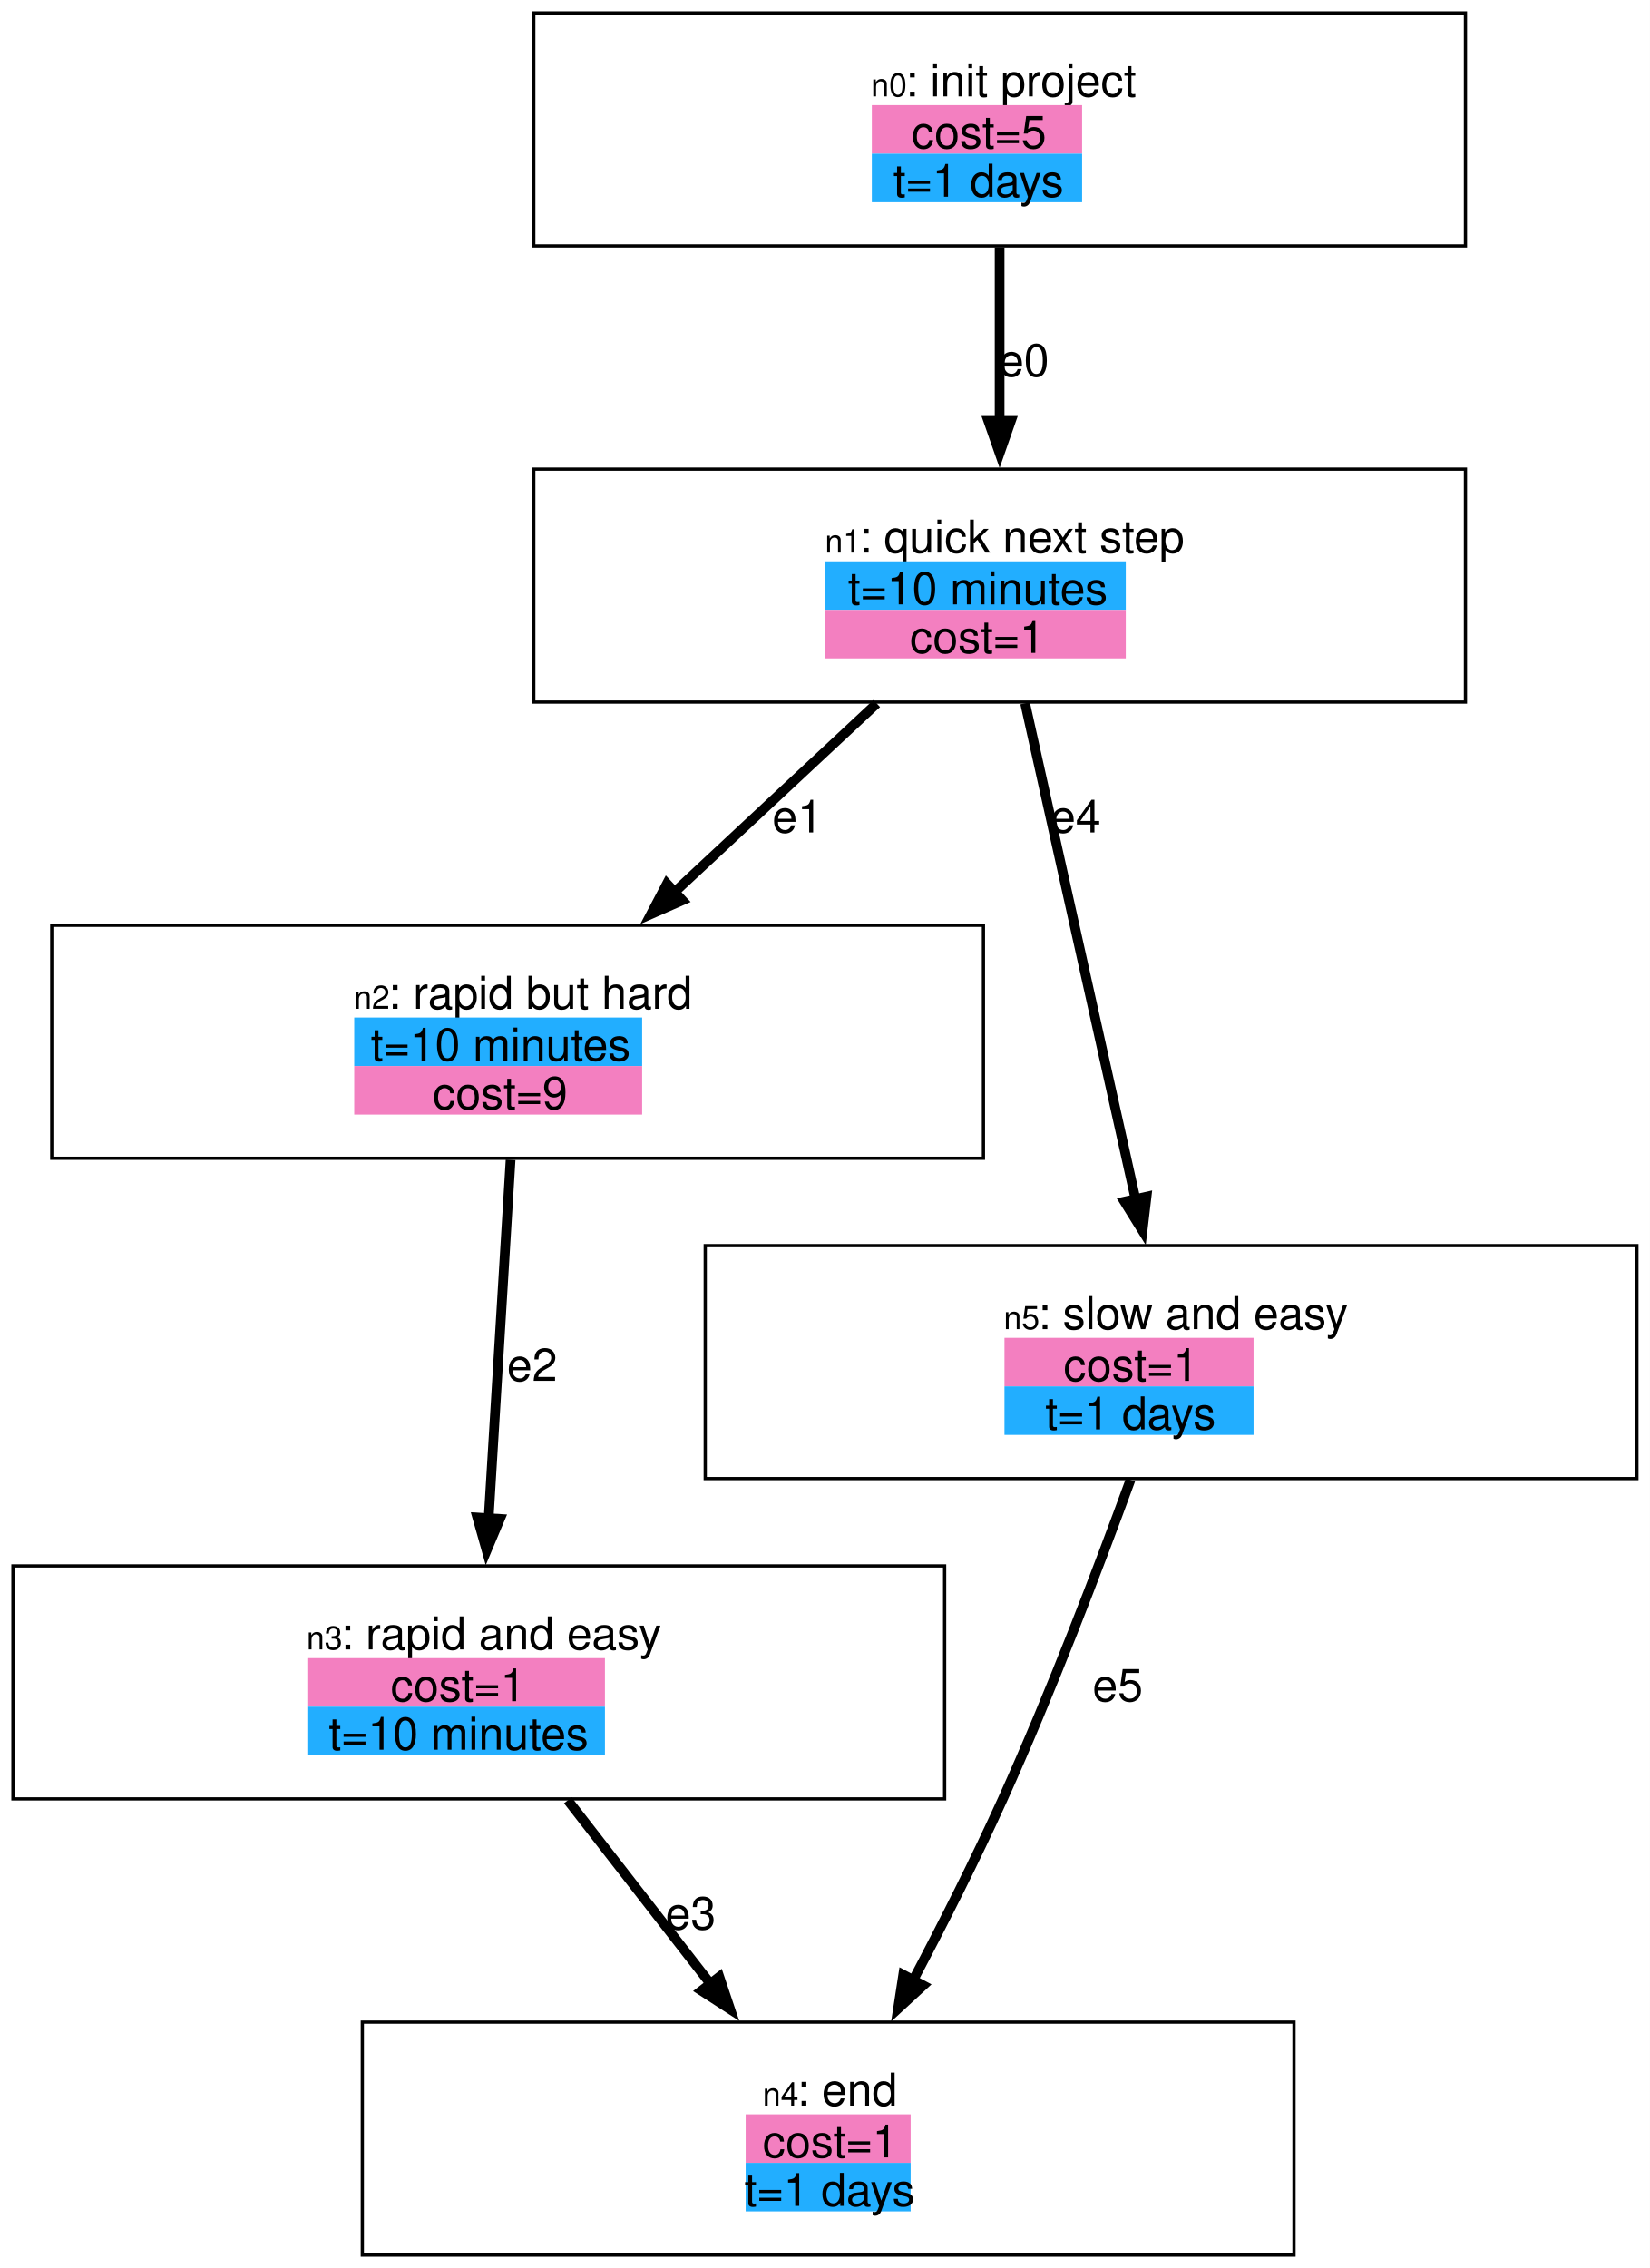
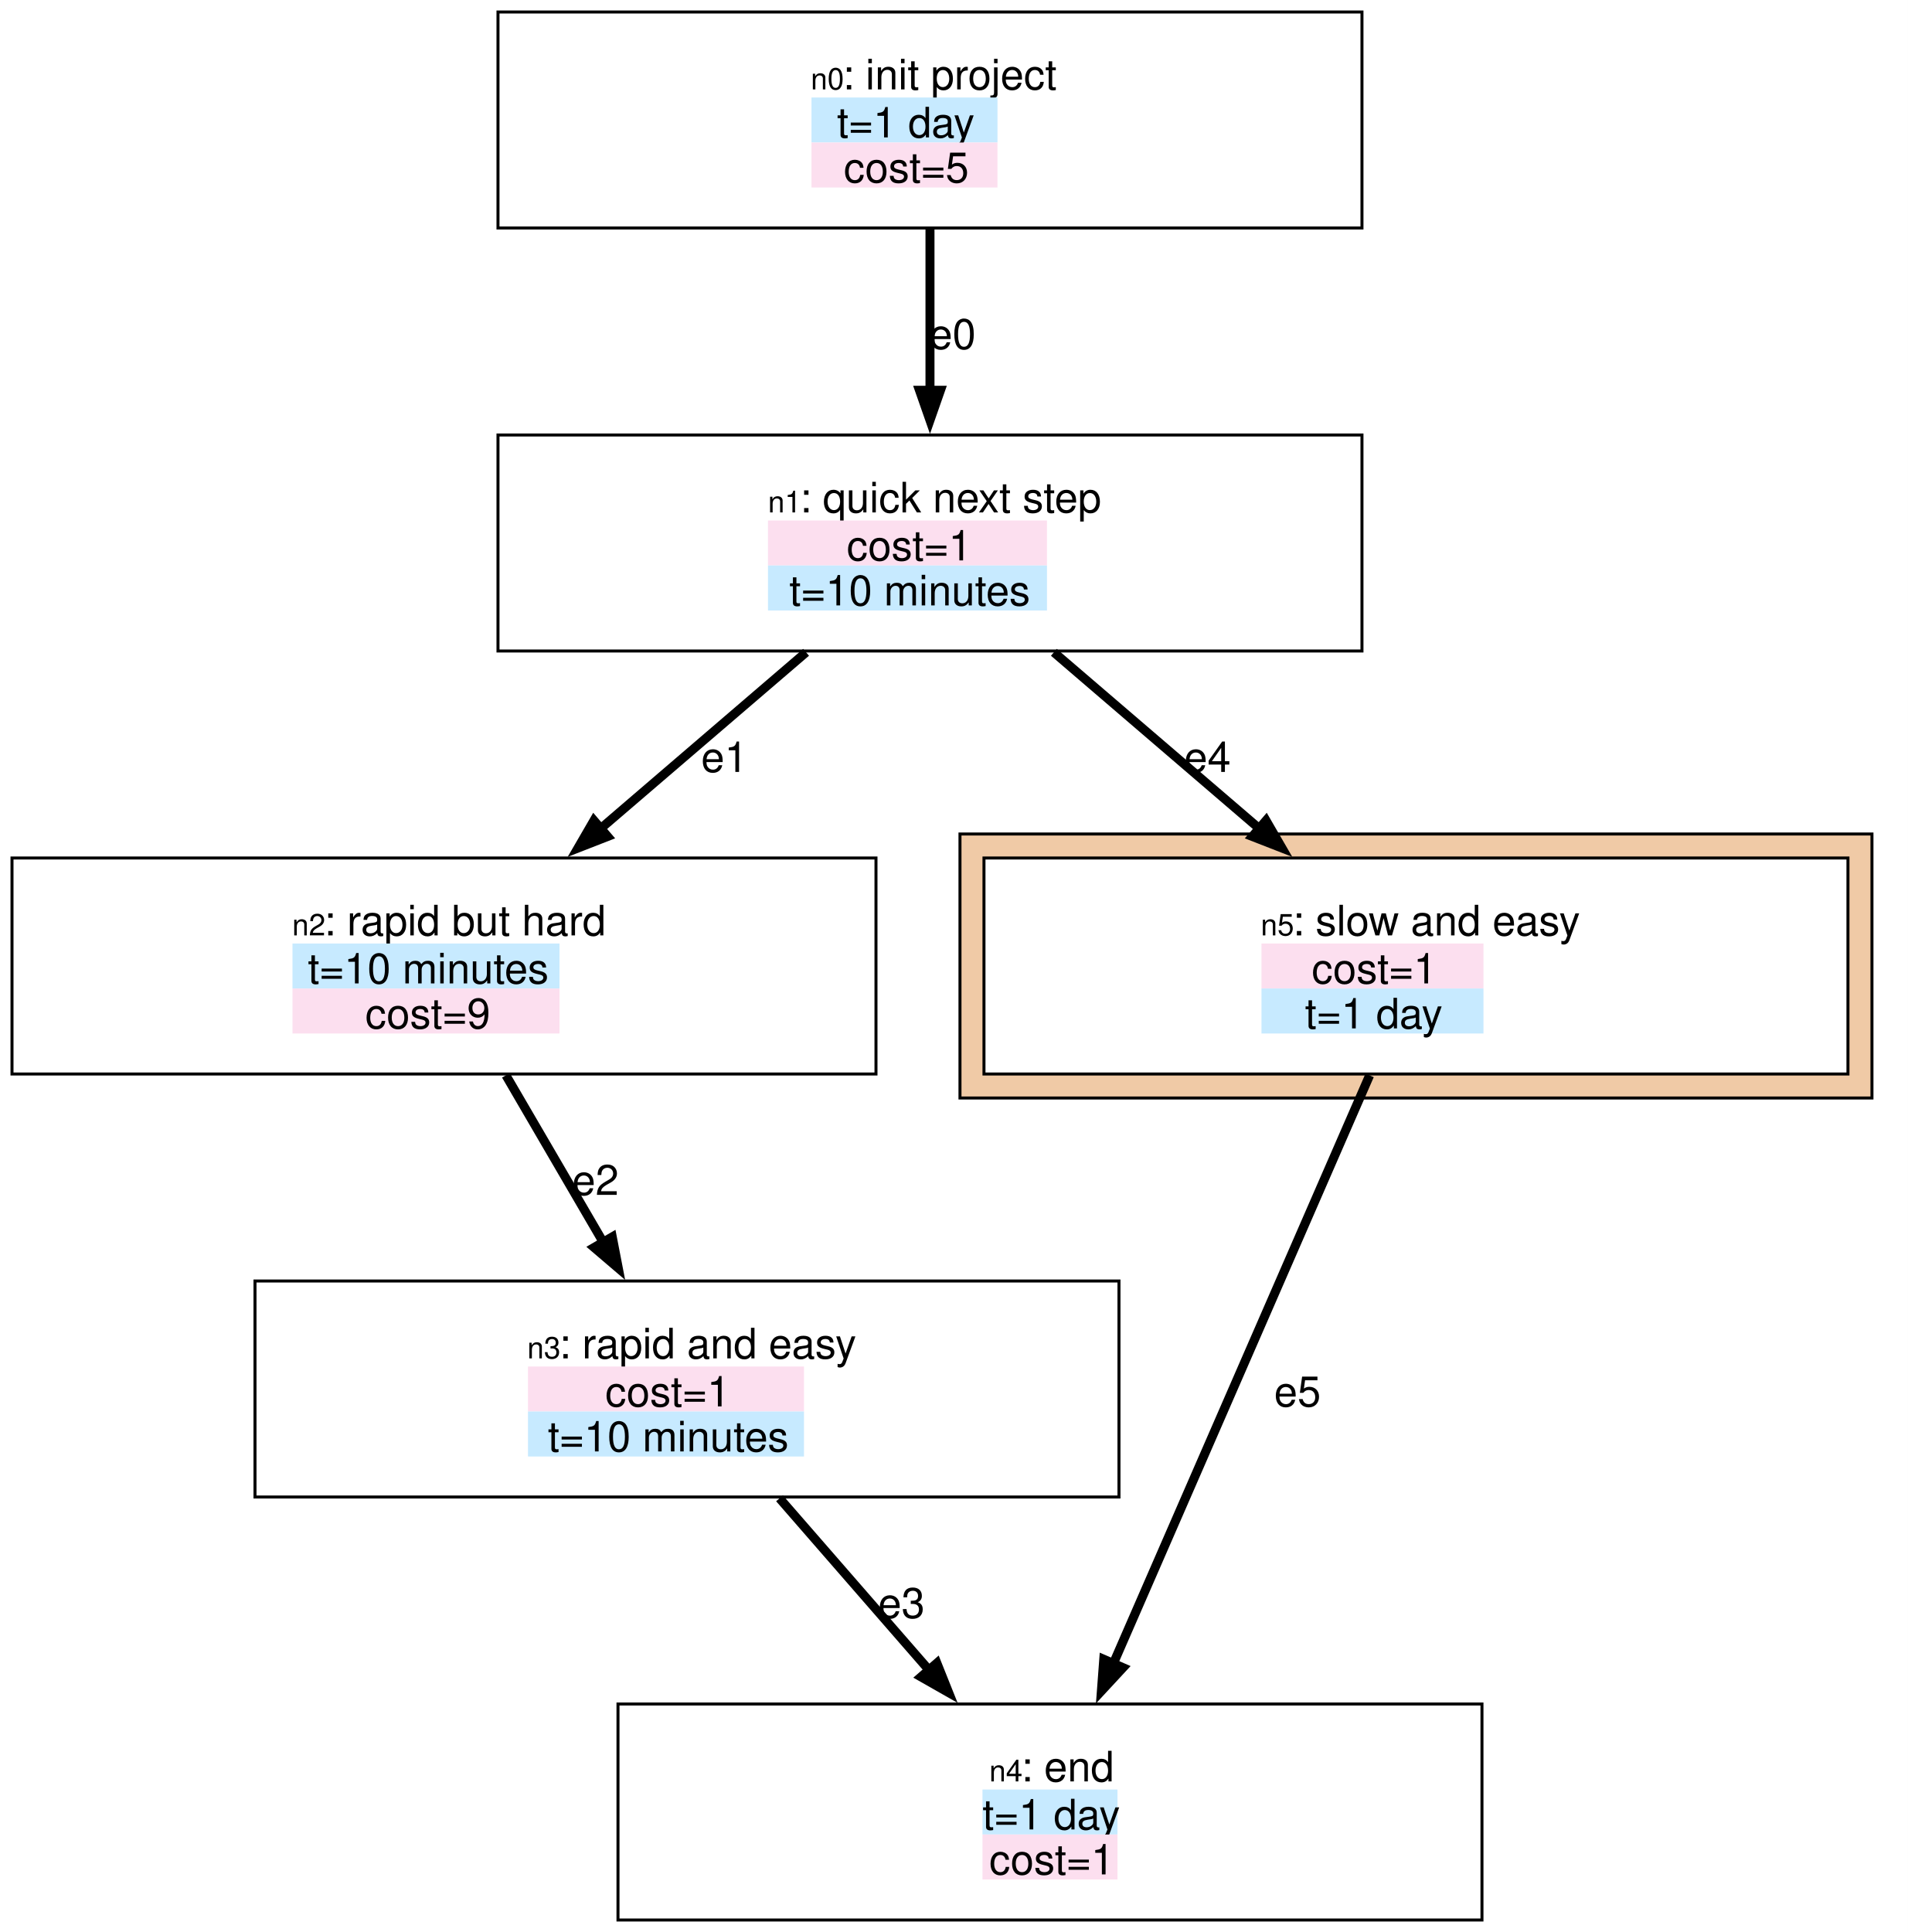
- <svg xmlns="http://www.w3.org/2000/svg" width="510pt" height="701pt" viewBox="0.00 0.00 510.00 701.00">
-   <g id="graph0" class="graph" transform="scale(1 1) rotate(0) translate(4 697)">
-     <polygon fill="white" stroke="none" points="-4,4 -4,-697 506,-697 506,4 -4,4" />
+ <svg xmlns="http://www.w3.org/2000/svg" width="636pt" height="644pt" viewBox="0.00 0.00 636.00 644.00">
+   <g id="graph0" class="graph" transform="scale(1 1) rotate(0) translate(4 640)">
+     <polygon fill="white" stroke="none" points="-4,4 -4,-640 632,-640 632,4 -4,4" />
+     <g id="clust1" class="cluster">
+       <polygon fill="#f0caa6" stroke="black" points="316,-274 316,-362 620,-362 620,-274 316,-274" />
+     </g>
    <g id="node1" class="node">
-       <polygon fill="#ffffff" stroke="black" points="449,-693 161,-693 161,-621 449,-621 449,-693" />
-       <text text-anchor="start" x="265.25" y="-667.2" font-family="Helvetica,sans-Serif" font-size="10.00">n0</text>
-       <text text-anchor="start" x="275.75" y="-667.2" font-family="Helvetica,sans-Serif" font-size="14.00">: init project</text>
-       <polygon fill="#f37fc0" stroke="none" points="265.5,-649.5 265.5,-664.5 330.5,-664.5 330.5,-649.5 265.5,-649.5" />
-       <text text-anchor="start" x="277.75" y="-651.2" font-family="Helvetica,sans-Serif" font-size="14.00" fill="#000000">cost=5</text>
-       <polygon fill="#22aeff" stroke="none" points="265.5,-634.5 265.5,-649.5 330.5,-649.5 330.5,-634.5 265.5,-634.5" />
-       <text text-anchor="start" x="272.12" y="-636.2" font-family="Helvetica,sans-Serif" font-size="14.00" fill="#000000">t=1 days</text>
+       <polygon fill="#ffffff" stroke="black" points="450,-636 162,-636 162,-564 450,-564 450,-636" />
+       <text text-anchor="start" x="266.25" y="-610.2" font-family="Helvetica,sans-Serif" font-size="10.00">n0</text>
+       <text text-anchor="start" x="276.75" y="-610.2" font-family="Helvetica,sans-Serif" font-size="14.00">: init project</text>
+       <polygon fill="#c7eaff" stroke="none" points="266.5,-592.5 266.5,-607.5 328.5,-607.5 328.5,-592.5 266.5,-592.5" />
+       <text text-anchor="start" x="275" y="-594.2" font-family="Helvetica,sans-Serif" font-size="14.00" fill="#000000">t=1 day</text>
+       <polygon fill="#fcdfef" stroke="none" points="266.5,-577.5 266.5,-592.5 328.5,-592.5 328.5,-577.5 266.5,-577.5" />
+       <text text-anchor="start" x="277.25" y="-579.2" font-family="Helvetica,sans-Serif" font-size="14.00" fill="#000000">cost=5</text>
    </g>
    <g id="node2" class="node">
-       <polygon fill="#ffffff" stroke="black" points="449,-552 161,-552 161,-480 449,-480 449,-552" />
-       <text text-anchor="start" x="251" y="-526.2" font-family="Helvetica,sans-Serif" font-size="10.00">n1</text>
-       <text text-anchor="start" x="261.5" y="-526.2" font-family="Helvetica,sans-Serif" font-size="14.00">: quick next step</text>
-       <polygon fill="#22aeff" stroke="none" points="251,-508.5 251,-523.5 344,-523.5 344,-508.5 251,-508.5" />
-       <text text-anchor="start" x="258.12" y="-510.2" font-family="Helvetica,sans-Serif" font-size="14.00" fill="#000000">t=10 minutes</text>
-       <polygon fill="#f37fc0" stroke="none" points="251,-493.5 251,-508.5 344,-508.5 344,-493.5 251,-493.5" />
-       <text text-anchor="start" x="277.25" y="-495.2" font-family="Helvetica,sans-Serif" font-size="14.00" fill="#000000">cost=1</text>
+       <polygon fill="#ffffff" stroke="black" points="450,-495 162,-495 162,-423 450,-423 450,-495" />
+       <text text-anchor="start" x="252" y="-469.2" font-family="Helvetica,sans-Serif" font-size="10.00">n1</text>
+       <text text-anchor="start" x="262.5" y="-469.2" font-family="Helvetica,sans-Serif" font-size="14.00">: quick next step</text>
+       <polygon fill="#fcdfef" stroke="none" points="252,-451.5 252,-466.5 345,-466.5 345,-451.5 252,-451.5" />
+       <text text-anchor="start" x="278.25" y="-453.2" font-family="Helvetica,sans-Serif" font-size="14.00" fill="#000000">cost=1</text>
+       <polygon fill="#c7eaff" stroke="none" points="252,-436.5 252,-451.5 345,-451.5 345,-436.5 252,-436.5" />
+       <text text-anchor="start" x="259.12" y="-438.2" font-family="Helvetica,sans-Serif" font-size="14.00" fill="#000000">t=10 minutes</text>
    </g>
    <g id="edge1" class="edge">
-       <path fill="none" stroke="#000000" stroke-width="3" d="M305,-620.56C305,-604.23 305,-584.55 305,-566.76" />
-       <polygon fill="#000000" stroke="#000000" stroke-width="3" points="308.5,-566.91 305,-556.91 301.5,-566.91 308.5,-566.91" />
-       <text text-anchor="middle" x="312.5" y="-580.7" font-family="Helvetica,sans-Serif" font-size="14.00">e0</text>
+       <path fill="none" stroke="#000000" stroke-width="3" d="M306,-563.56C306,-547.23 306,-527.55 306,-509.76" />
+       <polygon fill="#000000" stroke="#000000" stroke-width="3" points="309.5,-509.91 306,-499.91 302.5,-509.91 309.5,-509.91" />
+       <text text-anchor="middle" x="313.5" y="-523.7" font-family="Helvetica,sans-Serif" font-size="14.00">e0</text>
    </g>
    <g id="node3" class="node">
-       <polygon fill="#ffffff" stroke="black" points="300,-411 12,-411 12,-339 300,-339 300,-411" />
-       <text text-anchor="start" x="105.38" y="-385.2" font-family="Helvetica,sans-Serif" font-size="10.00">n2</text>
-       <text text-anchor="start" x="115.88" y="-385.2" font-family="Helvetica,sans-Serif" font-size="14.00">: rapid but hard</text>
-       <polygon fill="#22aeff" stroke="none" points="105.5,-367.5 105.5,-382.5 194.5,-382.5 194.5,-367.5 105.5,-367.5" />
-       <text text-anchor="start" x="110.62" y="-369.2" font-family="Helvetica,sans-Serif" font-size="14.00" fill="#000000">t=10 minutes</text>
-       <polygon fill="#f37fc0" stroke="none" points="105.5,-352.5 105.5,-367.5 194.5,-367.5 194.5,-352.5 105.5,-352.5" />
-       <text text-anchor="start" x="129.75" y="-354.2" font-family="Helvetica,sans-Serif" font-size="14.00" fill="#000000">cost=9</text>
+       <polygon fill="#ffffff" stroke="black" points="288,-354 0,-354 0,-282 288,-282 288,-354" />
+       <text text-anchor="start" x="93.38" y="-328.2" font-family="Helvetica,sans-Serif" font-size="10.00">n2</text>
+       <text text-anchor="start" x="103.88" y="-328.2" font-family="Helvetica,sans-Serif" font-size="14.00">: rapid but hard</text>
+       <polygon fill="#c7eaff" stroke="none" points="93.5,-310.5 93.5,-325.5 182.5,-325.5 182.5,-310.5 93.5,-310.5" />
+       <text text-anchor="start" x="98.62" y="-312.2" font-family="Helvetica,sans-Serif" font-size="14.00" fill="#000000">t=10 minutes</text>
+       <polygon fill="#fcdfef" stroke="none" points="93.5,-295.5 93.5,-310.5 182.5,-310.5 182.5,-295.5 93.5,-295.5" />
+       <text text-anchor="start" x="117.75" y="-297.2" font-family="Helvetica,sans-Serif" font-size="14.00" fill="#000000">cost=9</text>
    </g>
    <g id="edge2" class="edge">
-       <path fill="none" stroke="#000000" stroke-width="3" d="M267.02,-479.56C248.01,-461.84 224.8,-440.18 204.52,-421.27" />
-       <polygon fill="#000000" stroke="#000000" stroke-width="3" points="206.94,-418.73 197.24,-414.47 202.16,-423.85 206.94,-418.73" />
-       <text text-anchor="middle" x="242.5" y="-439.7" font-family="Helvetica,sans-Serif" font-size="14.00">e1</text>
+       <path fill="none" stroke="#000000" stroke-width="3" d="M264.7,-422.56C243.85,-404.67 218.34,-382.78 196.15,-363.74" />
+       <polygon fill="#000000" stroke="#000000" stroke-width="3" points="198.54,-361.18 188.67,-357.33 193.98,-366.5 198.54,-361.18" />
+       <text text-anchor="middle" x="237.5" y="-382.7" font-family="Helvetica,sans-Serif" font-size="14.00">e1</text>
    </g>
    <g id="node6" class="node">
-       <polygon fill="#ffffff" stroke="black" points="502,-312 214,-312 214,-240 502,-240 502,-312" />
-       <text text-anchor="start" x="306.25" y="-286.2" font-family="Helvetica,sans-Serif" font-size="10.00">n5</text>
-       <text text-anchor="start" x="316.75" y="-286.2" font-family="Helvetica,sans-Serif" font-size="14.00">: slow and easy</text>
-       <polygon fill="#f37fc0" stroke="none" points="306.5,-268.5 306.5,-283.5 383.5,-283.5 383.5,-268.5 306.5,-268.5" />
-       <text text-anchor="start" x="324.75" y="-270.2" font-family="Helvetica,sans-Serif" font-size="14.00" fill="#000000">cost=1</text>
-       <polygon fill="#22aeff" stroke="none" points="306.5,-253.5 306.5,-268.5 383.5,-268.5 383.5,-253.5 306.5,-253.5" />
-       <text text-anchor="start" x="319.12" y="-255.2" font-family="Helvetica,sans-Serif" font-size="14.00" fill="#000000">t=1 days</text>
+       <polygon fill="#ffffff" stroke="black" points="612,-354 324,-354 324,-282 612,-282 612,-354" />
+       <text text-anchor="start" x="416.25" y="-328.2" font-family="Helvetica,sans-Serif" font-size="10.00">n5</text>
+       <text text-anchor="start" x="426.75" y="-328.2" font-family="Helvetica,sans-Serif" font-size="14.00">: slow and easy</text>
+       <polygon fill="#fcdfef" stroke="none" points="416.5,-310.5 416.5,-325.5 490.5,-325.5 490.5,-310.5 416.5,-310.5" />
+       <text text-anchor="start" x="433.25" y="-312.2" font-family="Helvetica,sans-Serif" font-size="14.00" fill="#000000">cost=1</text>
+       <polygon fill="#c7eaff" stroke="none" points="416.5,-295.5 416.5,-310.5 490.5,-310.5 490.5,-295.5 416.5,-295.5" />
+       <text text-anchor="start" x="431" y="-297.2" font-family="Helvetica,sans-Serif" font-size="14.00" fill="#000000">t=1 day</text>
    </g>
    <g id="edge5" class="edge">
-       <path fill="none" stroke="#000000" stroke-width="3" d="M312.88,-479.63C321.93,-438.96 336.85,-371.96 347.04,-326.22" />
-       <polygon fill="#000000" stroke="#000000" stroke-width="3" points="350.42,-327.13 349.18,-316.61 343.59,-325.61 350.42,-327.13" />
-       <text text-anchor="middle" x="328.5" y="-439.7" font-family="Helvetica,sans-Serif" font-size="14.00">e4</text>
+       <path fill="none" stroke="#000000" stroke-width="3" d="M347.3,-422.56C368.15,-404.67 393.66,-382.78 415.85,-363.74" />
+       <polygon fill="#000000" stroke="#000000" stroke-width="3" points="418.02,-366.5 423.33,-357.33 413.46,-361.18 418.02,-366.5" />
+       <text text-anchor="middle" x="398.5" y="-382.7" font-family="Helvetica,sans-Serif" font-size="14.00">e4</text>
    </g>
    <g id="node4" class="node">
-       <polygon fill="#ffffff" stroke="black" points="288,-213 0,-213 0,-141 288,-141 288,-213" />
-       <text text-anchor="start" x="90.75" y="-187.2" font-family="Helvetica,sans-Serif" font-size="10.00">n3</text>
-       <text text-anchor="start" x="101.25" y="-187.2" font-family="Helvetica,sans-Serif" font-size="14.00">: rapid and easy</text>
-       <polygon fill="#f37fc0" stroke="none" points="91,-169.5 91,-184.5 183,-184.5 183,-169.5 91,-169.5" />
-       <text text-anchor="start" x="116.75" y="-171.2" font-family="Helvetica,sans-Serif" font-size="14.00" fill="#000000">cost=1</text>
-       <polygon fill="#22aeff" stroke="none" points="91,-154.5 91,-169.5 183,-169.5 183,-154.5 91,-154.5" />
-       <text text-anchor="start" x="97.62" y="-156.2" font-family="Helvetica,sans-Serif" font-size="14.00" fill="#000000">t=10 minutes</text>
+       <polygon fill="#ffffff" stroke="black" points="369,-213 81,-213 81,-141 369,-141 369,-213" />
+       <text text-anchor="start" x="171.75" y="-187.2" font-family="Helvetica,sans-Serif" font-size="10.00">n3</text>
+       <text text-anchor="start" x="182.25" y="-187.2" font-family="Helvetica,sans-Serif" font-size="14.00">: rapid and easy</text>
+       <polygon fill="#fcdfef" stroke="none" points="172,-169.5 172,-184.5 264,-184.5 264,-169.5 172,-169.5" />
+       <text text-anchor="start" x="197.75" y="-171.2" font-family="Helvetica,sans-Serif" font-size="14.00" fill="#000000">cost=1</text>
+       <polygon fill="#c7eaff" stroke="none" points="172,-154.5 172,-169.5 264,-169.5 264,-154.5 172,-154.5" />
+       <text text-anchor="start" x="178.62" y="-156.2" font-family="Helvetica,sans-Serif" font-size="14.00" fill="#000000">t=10 minutes</text>
    </g>
    <g id="edge3" class="edge">
-       <path fill="none" stroke="#000000" stroke-width="3" d="M153.83,-338.51C151.92,-307.42 149.14,-261.95 147.02,-227.33" />
-       <polygon fill="#000000" stroke="#000000" stroke-width="3" points="150.54,-227.53 146.43,-217.76 143.55,-227.96 150.54,-227.53" />
-       <text text-anchor="middle" x="160.5" y="-270.2" font-family="Helvetica,sans-Serif" font-size="14.00">e2</text>
+       <path fill="none" stroke="#000000" stroke-width="3" d="M164.65,-281.56C174.5,-264.65 186.44,-244.17 197.09,-225.9" />
+       <polygon fill="#000000" stroke="#000000" stroke-width="3" points="200.09,-227.7 202.1,-217.29 194.04,-224.17 200.09,-227.7" />
+       <text text-anchor="middle" x="194.5" y="-241.7" font-family="Helvetica,sans-Serif" font-size="14.00">e2</text>
    </g>
    <g id="node5" class="node">
-       <polygon fill="#ffffff" stroke="black" points="396,-72 108,-72 108,0 396,0 396,-72" />
-       <text text-anchor="start" x="231.75" y="-46.2" font-family="Helvetica,sans-Serif" font-size="10.00">n4</text>
-       <text text-anchor="start" x="242.25" y="-46.2" font-family="Helvetica,sans-Serif" font-size="14.00">: end</text>
-       <polygon fill="#f37fc0" stroke="none" points="226.5,-28.5 226.5,-43.5 277.5,-43.5 277.5,-28.5 226.5,-28.5" />
-       <text text-anchor="start" x="231.75" y="-30.2" font-family="Helvetica,sans-Serif" font-size="14.00" fill="#000000">cost=1</text>
-       <polygon fill="#22aeff" stroke="none" points="226.5,-13.5 226.5,-28.5 277.5,-28.5 277.5,-13.5 226.5,-13.5" />
-       <text text-anchor="start" x="226.12" y="-15.2" font-family="Helvetica,sans-Serif" font-size="14.00" fill="#000000">t=1 days</text>
+       <polygon fill="#ffffff" stroke="black" points="490,-72 202,-72 202,0 490,0 490,-72" />
+       <text text-anchor="start" x="325.75" y="-46.2" font-family="Helvetica,sans-Serif" font-size="10.00">n4</text>
+       <text text-anchor="start" x="336.25" y="-46.2" font-family="Helvetica,sans-Serif" font-size="14.00">: end</text>
+       <polygon fill="#c7eaff" stroke="none" points="323.5,-28.5 323.5,-43.5 368.5,-43.5 368.5,-28.5 323.5,-28.5" />
+       <text text-anchor="start" x="323.5" y="-30.2" font-family="Helvetica,sans-Serif" font-size="14.00" fill="#000000">t=1 day</text>
+       <polygon fill="#fcdfef" stroke="none" points="323.5,-13.5 323.5,-28.5 368.5,-28.5 368.5,-13.5 323.5,-13.5" />
+       <text text-anchor="start" x="325.75" y="-15.2" font-family="Helvetica,sans-Serif" font-size="14.00" fill="#000000">cost=1</text>
    </g>
    <g id="edge4" class="edge">
-       <path fill="none" stroke="#000000" stroke-width="3" d="M171.53,-140.56C184.92,-123.33 201.2,-102.38 215.61,-83.84" />
-       <polygon fill="#000000" stroke="#000000" stroke-width="3" points="218.36,-86 221.73,-75.96 212.83,-81.71 218.36,-86" />
-       <text text-anchor="middle" x="209.5" y="-100.7" font-family="Helvetica,sans-Serif" font-size="14.00">e3</text>
+       <path fill="none" stroke="#000000" stroke-width="3" d="M255.85,-140.56C270.99,-123.16 289.43,-101.98 305.68,-83.31" />
+       <polygon fill="#000000" stroke="#000000" stroke-width="3" points="308.3,-85.64 312.23,-75.8 303.02,-81.04 308.3,-85.64" />
+       <text text-anchor="middle" x="296.5" y="-100.7" font-family="Helvetica,sans-Serif" font-size="14.00">e3</text>
    </g>
    <g id="edge6" class="edge">
-       <path fill="none" stroke="#000000" stroke-width="3" d="M345.45,-239.58C335.51,-212.32 320.85,-173.86 306,-141 297.59,-122.39 287.47,-102.38 278.27,-84.93" />
-       <polygon fill="#000000" stroke="#000000" stroke-width="3" points="281.39,-83.34 273.6,-76.16 275.21,-86.63 281.39,-83.34" />
-       <text text-anchor="middle" x="341.5" y="-171.2" font-family="Helvetica,sans-Serif" font-size="14.00">e5</text>
+       <path fill="none" stroke="#000000" stroke-width="3" d="M452.55,-281.54C430.87,-231.78 391.36,-141.09 367.02,-85.24" />
+       <polygon fill="#000000" stroke="#000000" stroke-width="3" points="370.34,-84.11 363.14,-76.34 363.93,-86.9 370.34,-84.11" />
+       <text text-anchor="middle" x="428.5" y="-171.2" font-family="Helvetica,sans-Serif" font-size="14.00">e5</text>
    </g>
  </g>
</svg>
